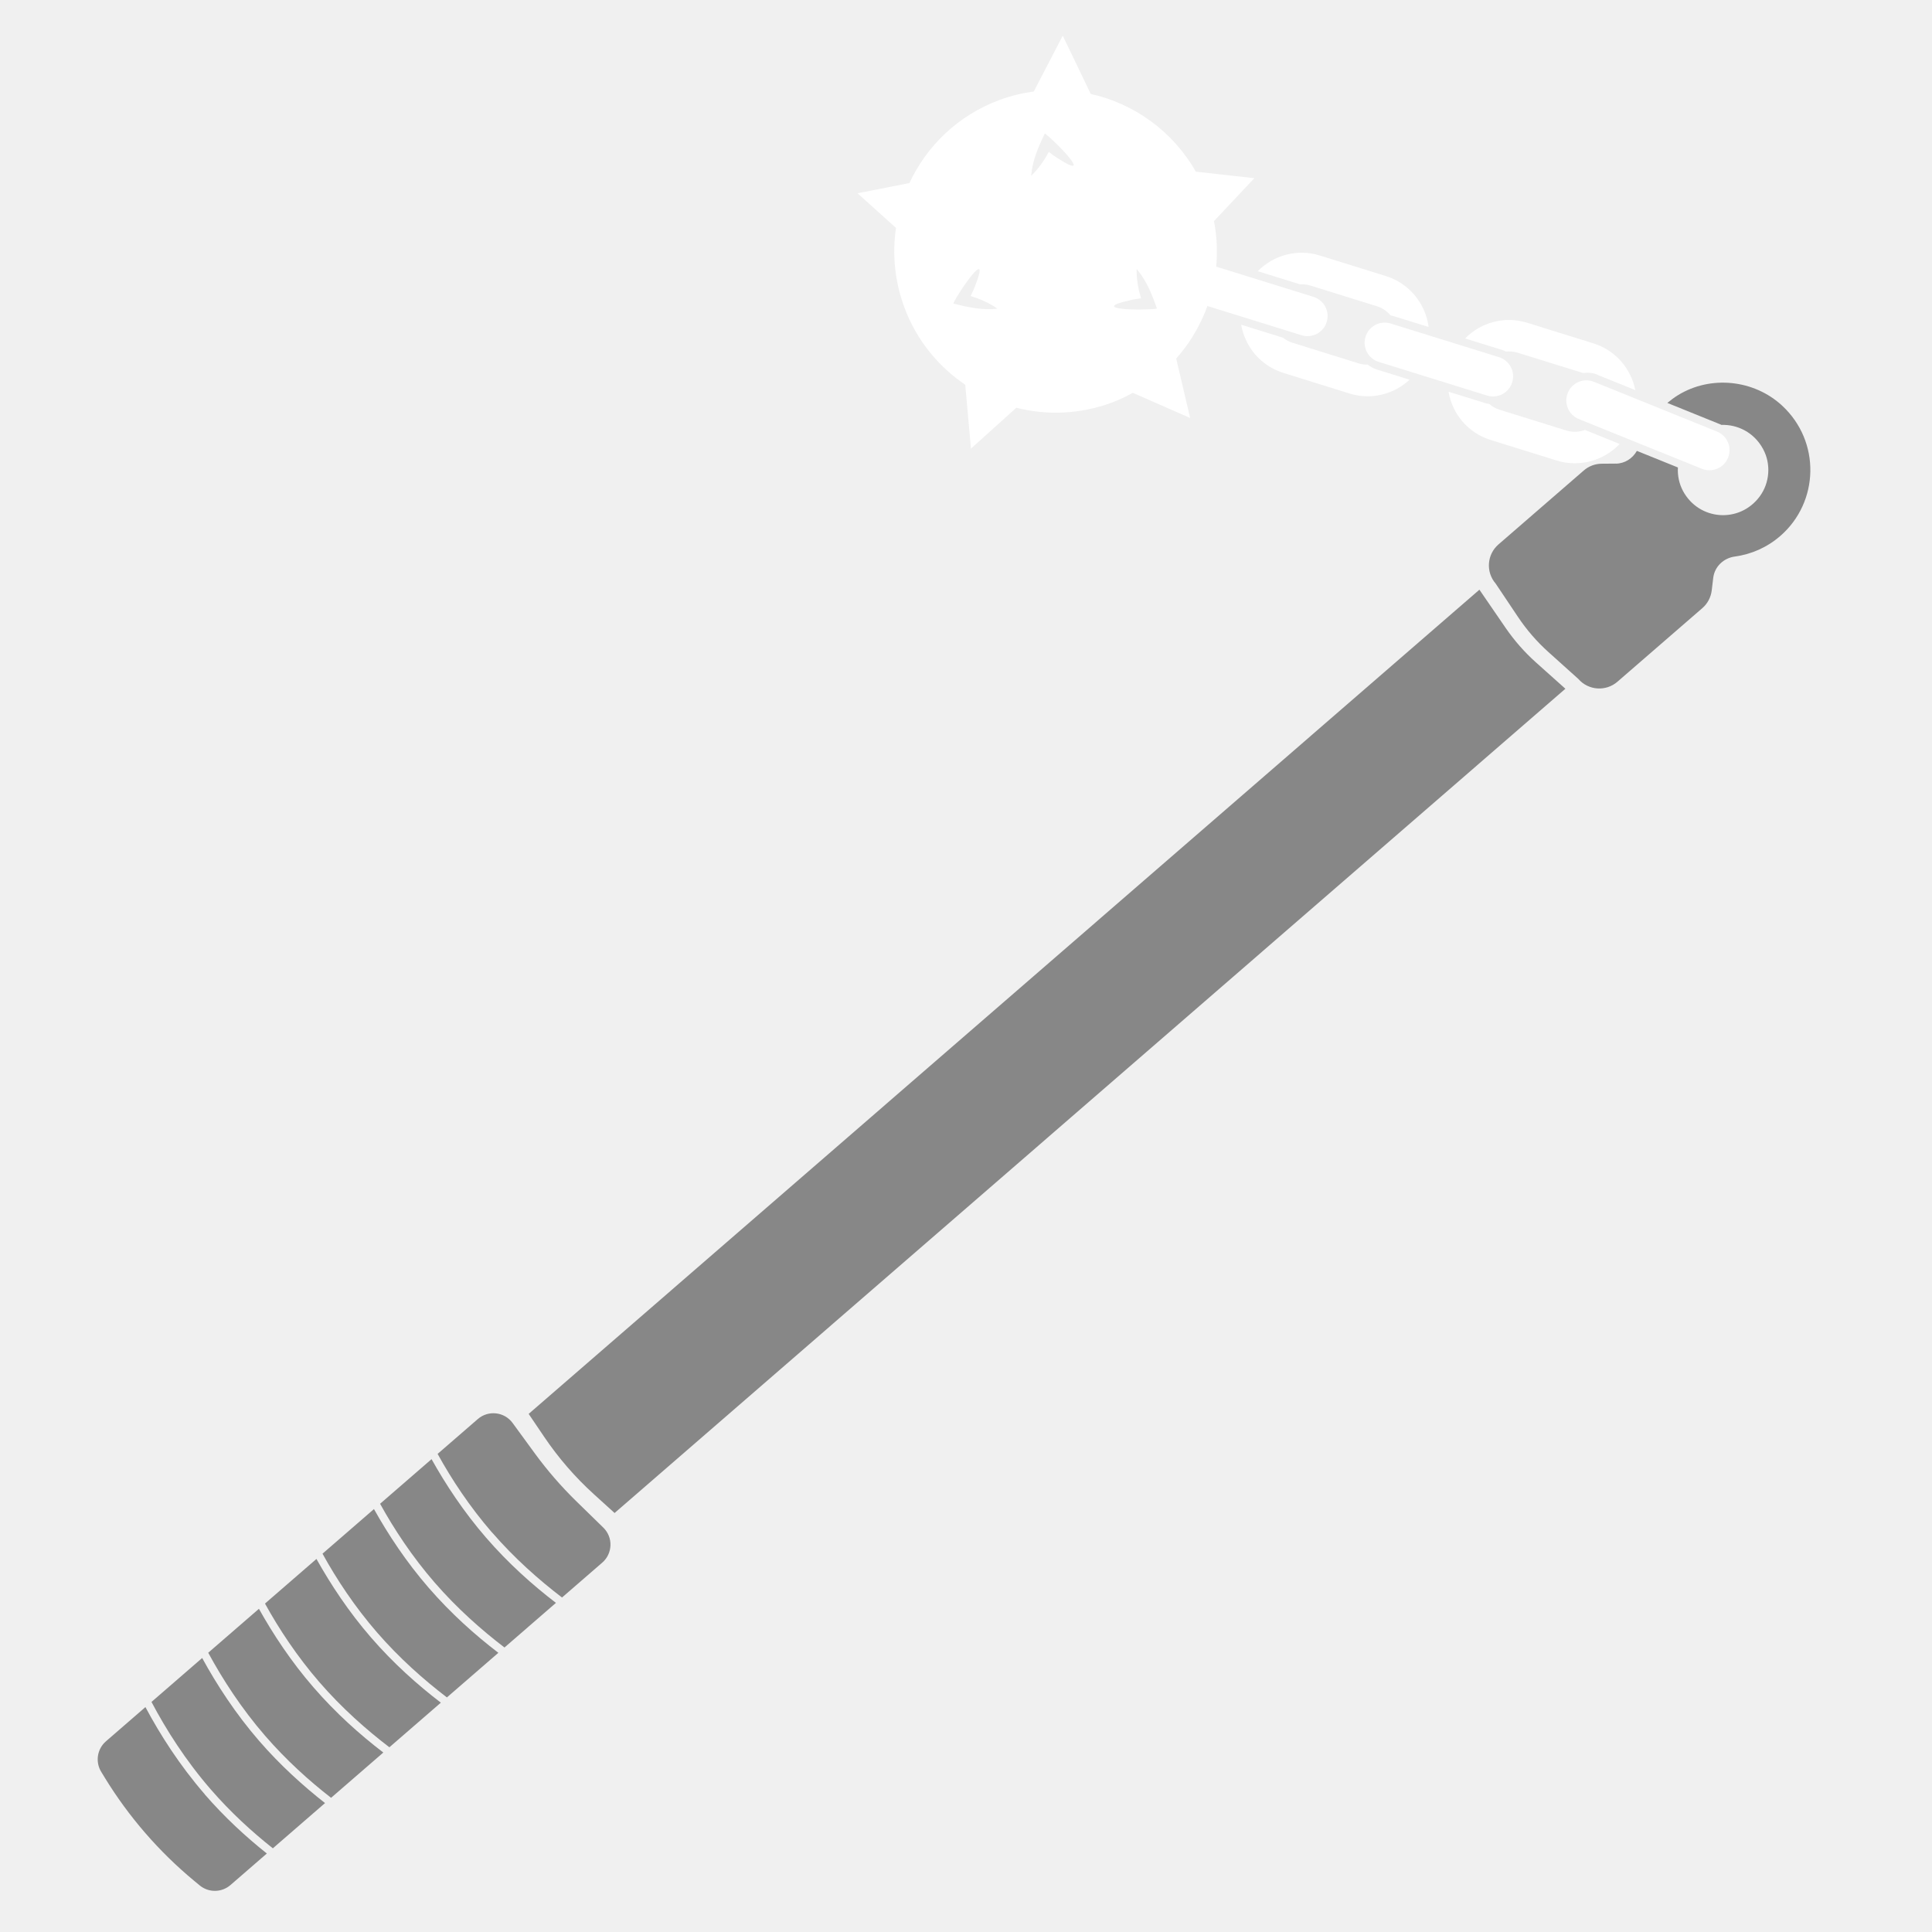
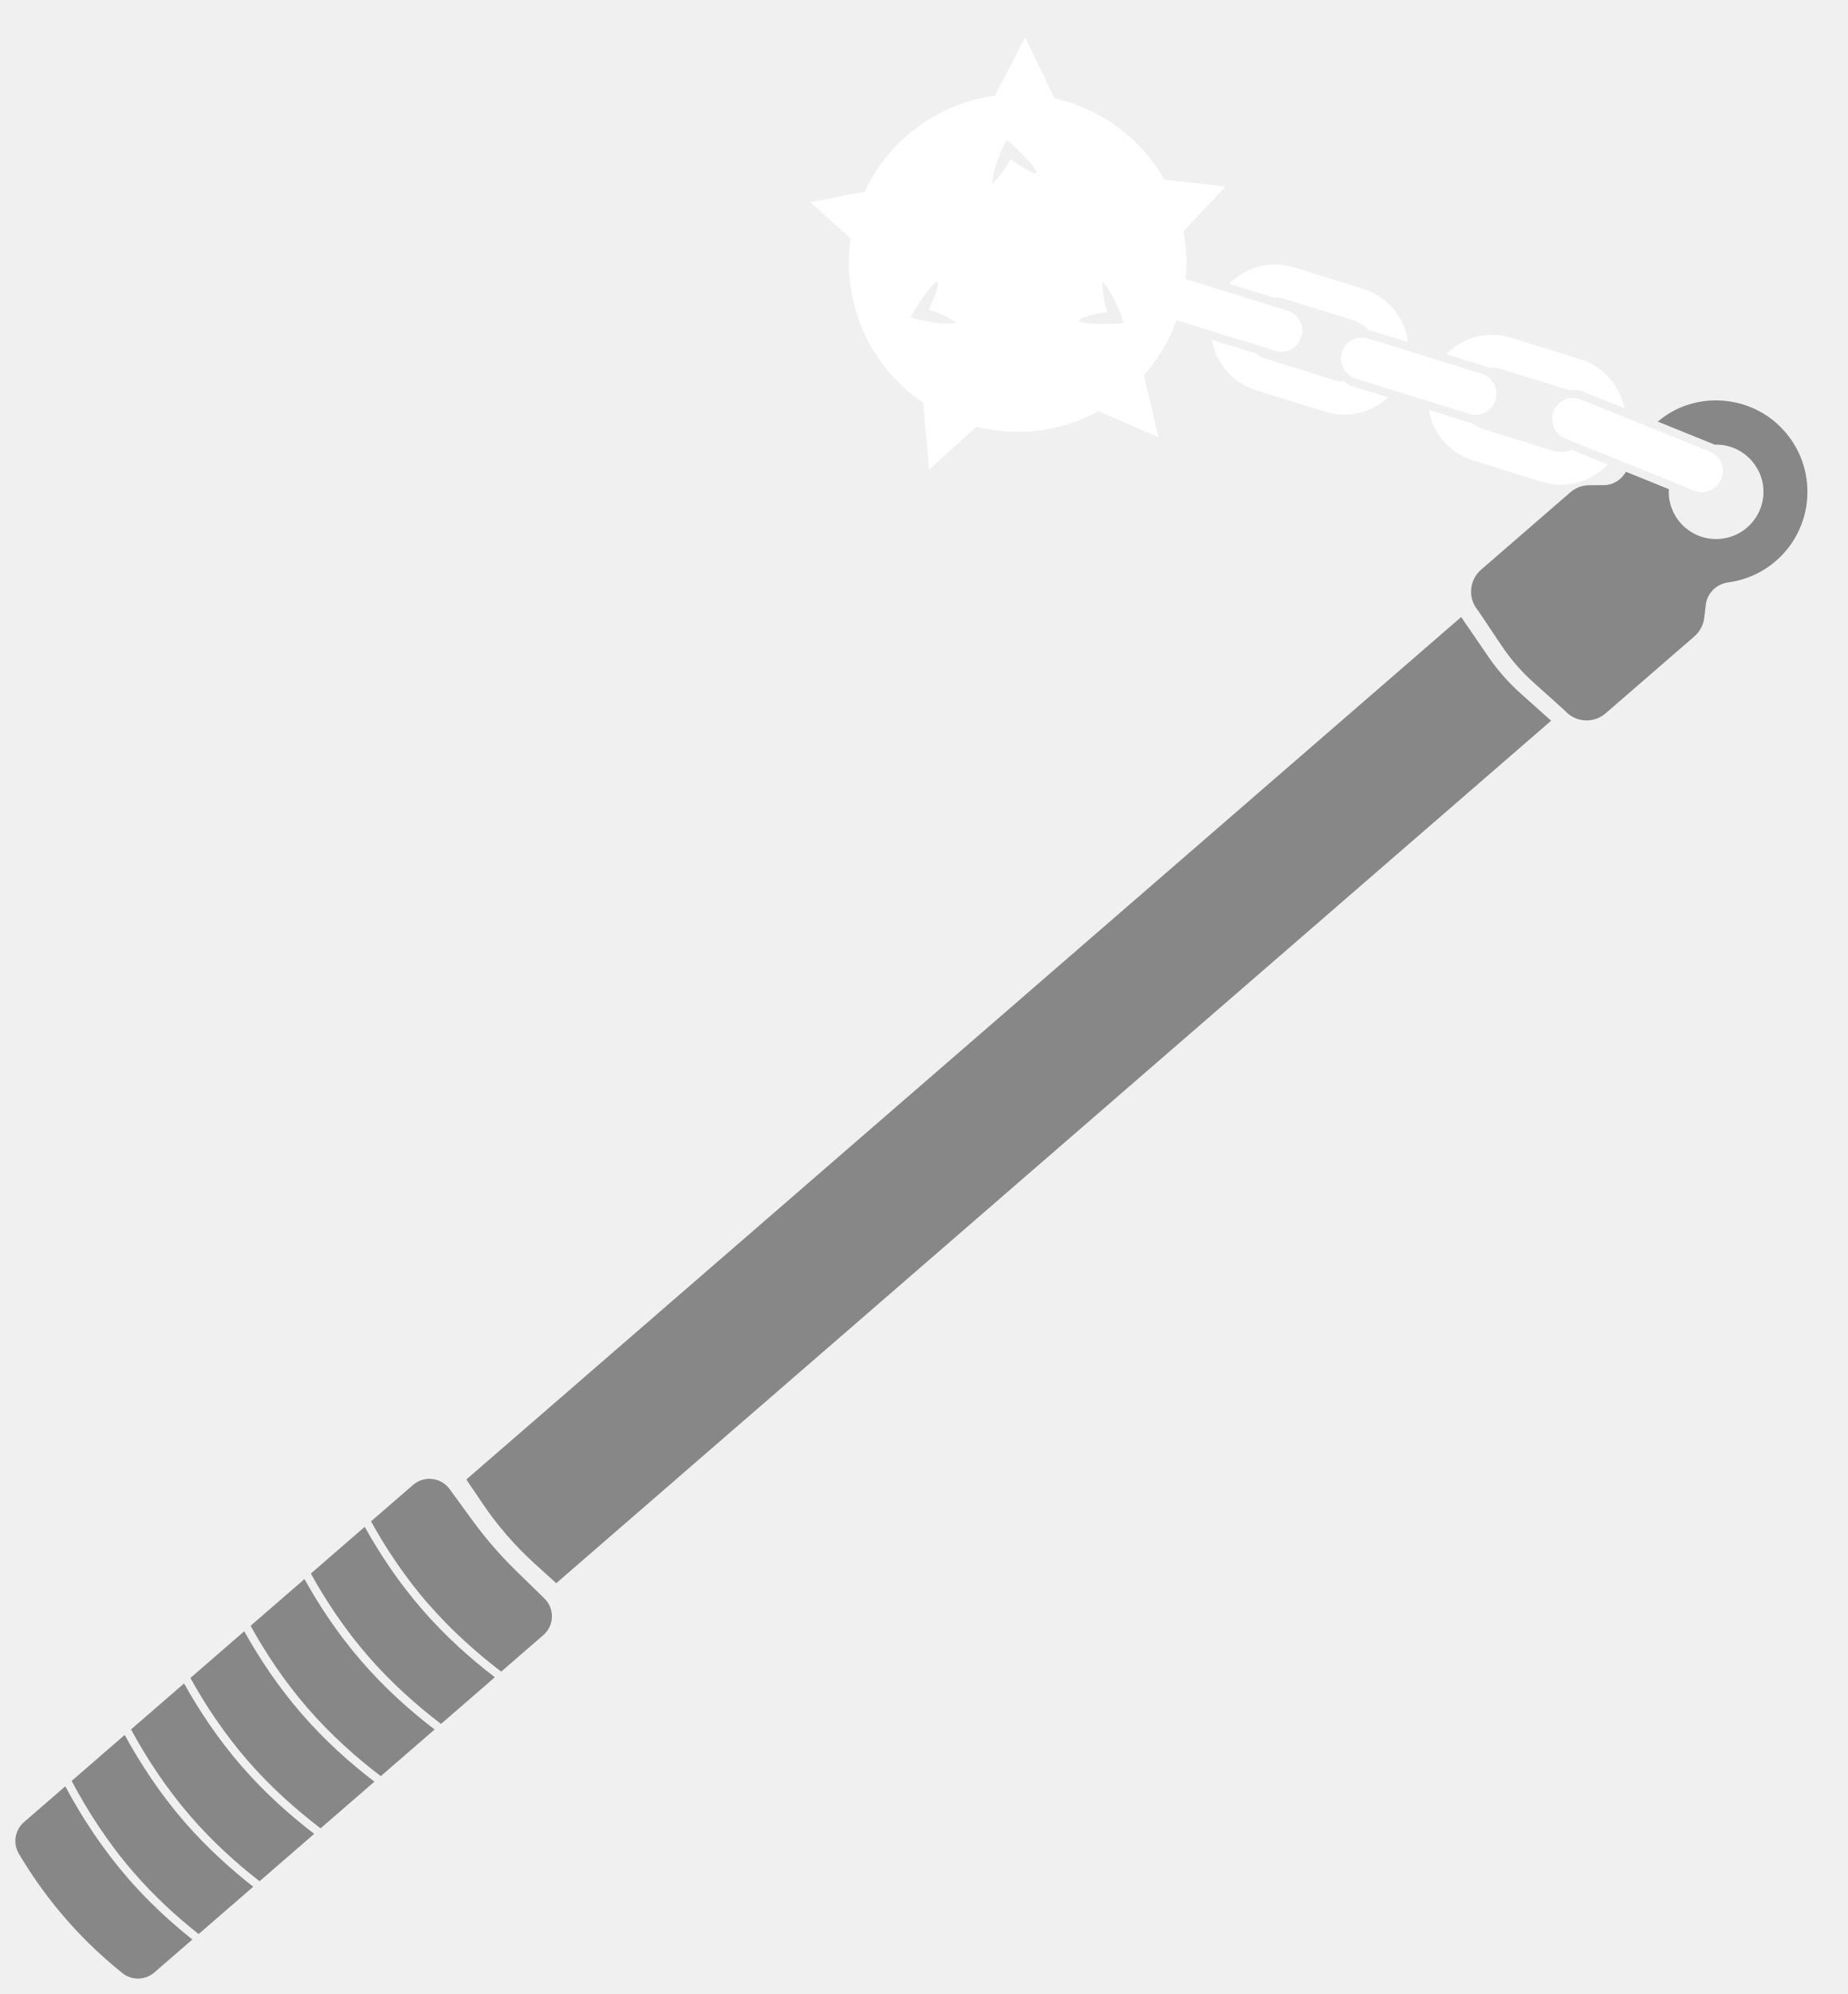
- <svg xmlns="http://www.w3.org/2000/svg" width="512" height="512" viewBox="0 0 512 512" fill="none">
-   <g clip-path="url(#clip0_268_10730)">
-     <path d="M140.101 374.695L144.205 380.764C147.986 386.368 152.437 391.502 157.447 396.04L162.873 400.963L414.845 182.527L406.984 175.495C403.998 172.815 401.348 169.789 399.071 166.495L392.058 156.273L140.086 374.709L140.101 374.695Z" fill="#878787" />
-     <path d="M428.199 122.872C430.58 122.85 432.641 121.504 433.789 119.488L444.661 123.883C444.537 126.031 444.988 128.206 446.018 130.126C450.274 137.994 461.005 138.759 466.334 131.575C469.015 127.954 469.387 122.942 467.231 118.991C464.869 114.612 460.487 112.453 456.177 112.603C456.09 112.568 456.006 112.503 455.92 112.467L441.861 106.781C442.741 106.046 443.662 105.358 444.666 104.735C453.32 99.413 464.761 100.583 472.235 107.454C482.576 116.997 482.108 133.098 471.777 142.054C468.25 145.112 464.044 146.91 459.747 147.49C456.763 147.898 454.386 150.152 454.025 153.14L453.626 156.466C453.408 158.282 452.52 159.962 451.149 161.15L428.645 180.659C425.574 183.321 420.929 182.99 418.267 179.919L410.394 172.842C407.297 170.065 404.567 166.916 402.257 163.456L396.369 154.659C393.706 151.588 394.038 146.943 397.109 144.281L419.723 124.676C421.046 123.529 422.731 122.896 424.49 122.888L428.215 122.858L428.199 122.872Z" fill="#878787" />
-     <path d="M116.827 451.225L103.189 463.047C97.066 458.37 90.588 452.649 84.663 445.814C78.738 438.979 73.925 431.677 70.223 424.957L83.861 413.134C87.622 419.859 92.38 427.098 98.333 433.964C104.285 440.83 110.69 446.532 116.827 451.225Z" fill="#878787" />
-     <path d="M132.071 438.009L118.433 449.832C112.31 445.155 105.833 439.433 99.908 432.599C93.983 425.764 89.169 418.462 85.467 411.741L99.105 399.918C102.866 406.643 107.625 413.882 113.577 420.749C119.53 427.615 125.934 433.317 132.071 438.009Z" fill="#878787" />
-     <path d="M86.134 477.833L72.307 489.819C66.796 485.467 61.094 480.258 55.825 474.18C49.176 466.51 44.023 458.371 40.144 451.032L53.577 439.387C57.433 446.444 62.397 454.111 68.704 461.387C74.275 467.812 80.341 473.283 86.134 477.833Z" fill="#878787" />
-     <path d="M101.583 464.44L87.74 476.44C81.93 471.933 75.863 466.463 70.279 460.022C63.958 452.73 59.01 445.049 55.183 437.994L68.617 426.349C72.378 433.074 77.136 440.313 83.089 447.179C89.041 454.045 95.446 459.747 101.583 464.44Z" fill="#878787" />
-     <path d="M54.266 475.531C59.522 481.594 65.207 486.816 70.716 491.198L61.078 499.554C58.747 501.574 55.287 501.623 52.902 499.636L51.45 498.439C42.132 490.712 34.145 481.499 27.805 471.163L26.826 469.556C25.211 466.93 25.736 463.495 28.067 461.474L38.54 452.396C42.462 459.752 47.633 467.848 54.268 475.502L54.266 475.531Z" fill="#878787" />
-     <path d="M147.331 424.78L133.693 436.603C127.57 431.926 121.093 426.204 115.168 419.37C109.243 412.535 104.43 405.233 100.727 398.512L114.365 386.689C118.126 393.414 122.885 400.653 128.837 407.52C134.79 414.386 141.194 420.088 147.331 424.78Z" fill="#878787" />
-     <path d="M130.412 406.154C124.446 399.272 119.674 392.017 115.971 385.296L126.617 376.068C129.405 373.651 133.671 374.118 135.851 377.11L141.761 385.2C145.059 389.705 148.718 393.925 152.71 397.83L159.879 404.827C162.532 407.41 162.388 411.699 159.601 414.115L148.939 423.358C142.816 418.681 136.339 412.959 130.414 406.125L130.412 406.154Z" fill="#878787" />
-     <path d="M400.752 101.306L400.746 101.326C399.875 104.129 396.897 105.695 394.093 104.824L365.372 95.902C362.569 95.031 361.003 92.053 361.874 89.25L361.88 89.23C362.751 86.427 365.729 84.86 368.532 85.731L397.253 94.654C400.056 95.524 401.623 98.503 400.752 101.306Z" fill="white" />
-     <path d="M457.956 121.287L457.948 121.306C456.849 124.028 453.751 125.342 451.029 124.242L418.412 111.058C415.69 109.958 414.376 106.861 415.476 104.139L415.484 104.12C416.583 101.399 419.681 100.084 422.403 101.184L455.02 114.368C457.742 115.468 459.056 118.566 457.956 121.287Z" fill="white" />
-     <path d="M351.588 85.325L351.582 85.345C350.711 88.148 347.733 89.714 344.93 88.843L316.209 79.921C313.406 79.05 311.839 76.072 312.71 73.269L312.716 73.249C313.587 70.446 316.565 68.879 319.368 69.75L348.089 78.673C350.893 79.543 352.459 82.522 351.588 85.325Z" fill="white" />
-     <path d="M423.306 99.283C422.071 98.781 420.764 98.673 419.54 98.852L402.222 93.48C401.197 93.156 400.154 93.067 399.112 93.17C398.756 92.982 398.382 92.837 397.993 92.706L388.264 89.692C392.391 85.48 398.697 83.654 404.71 85.531L422.243 90.992C426.391 92.278 429.78 95.105 431.809 98.973C432.565 100.386 433.08 101.871 433.371 103.384L423.318 99.328L423.306 99.283Z" fill="white" />
-     <path d="M393.573 106.826C393.949 106.941 394.3 106.996 394.68 107.052C395.473 107.744 396.409 108.284 397.494 108.612L415.027 114.073C416.732 114.608 418.468 114.51 420.045 113.943L429.221 117.656C425.084 122.015 418.697 123.938 412.567 122.053L395.034 116.593C392.042 115.655 389.505 113.938 387.594 111.733C385.683 109.528 384.374 106.746 383.874 103.814L393.603 106.828L393.573 106.826Z" fill="white" />
-     <path d="M369.273 83.758C369.013 83.681 368.764 83.648 368.531 83.602C368.503 83.57 368.476 83.539 368.449 83.507C367.507 82.421 366.281 81.58 364.821 81.136L347.288 75.675C346.377 75.389 345.452 75.308 344.519 75.345L333.316 71.872C337.443 67.66 343.749 65.834 349.762 67.711L367.294 73.171C373.567 75.126 377.791 80.539 378.596 86.654L369.273 83.758Z" fill="white" />
-     <path d="M340.009 89.488C340.763 90.103 341.631 90.564 342.571 90.853L360.104 96.314C360.899 96.562 361.69 96.648 362.475 96.63C363.188 97.198 363.984 97.639 364.865 97.924L373.552 100.626C369.421 104.483 363.382 106.077 357.63 104.278L340.097 98.817C337.106 97.88 334.569 96.163 332.657 93.958C330.746 91.753 329.437 88.971 328.921 86.053L340.023 89.504L340.009 89.488Z" fill="white" />
-     <path d="M240.997 48.521C245.601 38.654 253.938 30.517 264.984 26.458C267.957 25.37 270.949 24.652 273.962 24.246L281.636 9.457L289.06 24.894C300.593 27.475 310.827 34.794 316.905 45.496L332.414 47.222L321.719 58.59C324.275 71.848 320.363 85.28 311.705 95.02L315.399 110.768L300.213 104.1C298.398 105.093 296.531 105.995 294.544 106.725C286.138 109.819 277.416 110.099 269.331 108.06L257.315 118.89L255.803 101.968C248.644 97.114 242.849 90.111 239.63 81.371C237.082 74.423 236.427 67.24 237.447 60.398L227.256 51.22L240.997 48.521ZM299.478 79.58C288.056 82.09 302.917 82.337 306.605 81.787C305.305 78.06 303.869 74.367 301.222 71.283C301.163 73.983 301.645 76.543 302.383 79.049C301.414 79.172 300.427 79.338 299.465 79.564L299.478 79.58ZM252.626 80.421C256.455 81.433 260.325 82.27 264.333 81.803C262.125 80.242 259.729 79.229 257.229 78.445C257.661 77.574 258.08 76.659 258.426 75.752C262.689 64.857 254.21 77.062 252.61 80.435L252.626 80.421ZM273.271 46.581C275.221 44.725 276.689 42.57 277.947 40.266C278.717 40.867 279.518 41.441 280.366 41.975C290.215 48.277 279.896 37.583 276.893 35.359C275.177 38.916 273.588 42.555 273.271 46.581Z" fill="white" />
-   </g>
-   <defs>
-     <clipPath id="clip0_268_10730">
-       <rect width="512" height="512" fill="white" />
-     </clipPath>
-   </defs>
+ <svg xmlns="http://www.w3.org/2000/svg" width="468" height="505" fill="none" viewBox="0 0 468 505">
+   <path fill="#878787" d="m118.101 374.695 4.104 6.069a84.045 84.045 0 0 0 13.242 15.276l5.426 4.923 251.972-218.436-7.861-7.032a51.218 51.218 0 0 1-7.913-9l-7.013-10.222-251.972 218.436.015-.014ZM406.2 122.872c2.38-.022 4.441-1.368 5.589-3.384l10.872 4.395a11.789 11.789 0 0 0 1.357 6.243 11.993 11.993 0 0 0 20.316 1.449c2.681-3.621 3.053-8.633.897-12.584-2.362-4.379-6.744-6.538-11.054-6.388-.086-.035-.171-.1-.257-.136l-14.059-5.686a24.596 24.596 0 0 1 2.805-2.046c8.654-5.322 20.095-4.152 27.569 2.719 10.341 9.543 9.873 25.644-.458 34.6a23.033 23.033 0 0 1-12.03 5.436c-2.984.408-5.361 2.662-5.722 5.65l-.399 3.326a7.375 7.375 0 0 1-2.477 4.684l-22.504 19.509a7.356 7.356 0 0 1-10.378-.74l-7.873-7.077a49.556 49.556 0 0 1-8.137-9.386l-5.888-8.797a7.356 7.356 0 0 1 .74-10.378l22.614-19.605a7.313 7.313 0 0 1 4.767-1.788l3.725-.03-.015.014ZM94.827 451.225l-13.638 11.822c-6.123-4.677-12.6-10.398-18.526-17.233-5.925-6.835-10.738-14.137-14.44-20.857l13.638-11.823c3.76 6.725 8.52 13.964 14.472 20.83 5.952 6.866 12.357 12.568 18.494 17.261Z" />
+   <path fill="#878787" d="m110.071 438.009-13.638 11.823c-6.123-4.677-12.6-10.399-18.526-17.233-5.925-6.835-10.738-14.137-14.44-20.858l13.638-11.823c3.761 6.725 8.52 13.964 14.472 20.831 5.952 6.866 12.357 12.568 18.494 17.26Zm-45.938 39.824-13.826 11.986c-5.512-4.352-11.213-9.561-16.483-15.639-6.648-7.67-11.8-15.809-15.68-23.148l13.433-11.645c3.855 7.057 8.82 14.724 15.127 22 5.57 6.425 11.637 11.896 17.43 16.446Z" />
+   <path fill="#878787" d="m79.582 464.44-13.842 12c-5.81-4.507-11.877-9.977-17.46-16.418-6.322-7.292-11.27-14.973-15.097-22.028l13.434-11.645c3.76 6.725 8.52 13.964 14.472 20.83 5.952 6.866 12.357 12.568 18.493 17.261Zm-47.316 11.091c5.256 6.063 10.941 11.285 16.45 15.667l-9.638 8.356a6.313 6.313 0 0 1-8.176.082l-1.451-1.197a110.443 110.443 0 0 1-23.646-27.276l-.979-1.607a6.331 6.331 0 0 1 1.241-8.082l10.473-9.078c3.922 7.356 9.093 15.452 15.728 23.106l-.002.029Zm93.065-50.751-13.638 11.823c-6.123-4.677-12.6-10.399-18.525-17.233-5.925-6.835-10.739-14.137-14.44-20.858l13.637-11.823c3.761 6.725 8.52 13.964 14.472 20.831 5.953 6.866 12.357 12.568 18.494 17.26Z" />
+   <path fill="#878787" d="M108.412 406.154c-5.966-6.882-10.739-14.137-14.44-20.858l10.645-9.228c2.788-2.417 7.054-1.95 9.234 1.042l5.91 8.09a101.69 101.69 0 0 0 10.949 12.63l7.169 6.997c2.653 2.583 2.509 6.872-.278 9.288l-10.662 9.243c-6.123-4.677-12.6-10.399-18.525-17.233l-.002.029Z" />
+   <path fill="#fff" d="m378.752 101.306-.006.02a5.315 5.315 0 0 1-6.653 3.498l-28.721-8.922a5.314 5.314 0 0 1-3.498-6.652l.006-.02a5.315 5.315 0 0 1 6.652-3.499l28.721 8.923a5.315 5.315 0 0 1 3.499 6.652Zm57.204 19.981-.008.019a5.314 5.314 0 0 1-6.919 2.936l-32.617-13.184a5.314 5.314 0 0 1-2.936-6.919l.007-.019a5.316 5.316 0 0 1 6.92-2.936l32.617 13.184a5.314 5.314 0 0 1 2.936 6.919ZM329.588 85.325l-.006.02a5.315 5.315 0 0 1-6.652 3.498l-28.721-8.922a5.314 5.314 0 0 1-3.499-6.652l.006-.02a5.315 5.315 0 0 1 6.652-3.499l28.721 8.923a5.315 5.315 0 0 1 3.499 6.652Zm71.718 13.958c-1.235-.502-2.542-.61-3.766-.431l-17.318-5.372a7.708 7.708 0 0 0-3.11-.31 7.535 7.535 0 0 0-1.119-.464l-9.729-3.014c4.127-4.212 10.433-6.037 16.446-4.16l17.533 5.46c4.148 1.286 7.537 4.113 9.566 7.98a15.564 15.564 0 0 1 1.562 4.412l-10.053-4.056-.012-.045Zm-29.733 7.543c.376.115.727.17 1.107.226a7.594 7.594 0 0 0 2.814 1.56l17.533 5.461c1.705.535 3.441.437 5.018-.13l9.176 3.713c-4.137 4.359-10.524 6.282-16.654 4.397l-17.533-5.46a16.246 16.246 0 0 1-7.44-4.86c-1.911-2.205-3.22-4.987-3.72-7.919l9.729 3.014-.03-.002Zm-24.3-23.068c-.261-.077-.509-.11-.742-.156a7.776 7.776 0 0 0-3.71-2.466l-17.533-5.46c-.911-.287-1.836-.368-2.769-.331l-11.203-3.473c4.127-4.212 10.433-6.038 16.446-4.161l17.532 5.46c6.273 1.955 10.497 7.368 11.302 13.483l-9.323-2.896Zm-29.264 5.73a7.555 7.555 0 0 0 2.562 1.365l17.533 5.46a7.3 7.3 0 0 0 2.371.317 7.535 7.535 0 0 0 2.39 1.294l8.687 2.702c-4.131 3.857-10.17 5.451-15.922 3.652l-17.532-5.46a16.236 16.236 0 0 1-7.44-4.86c-1.912-2.205-3.22-4.987-3.736-7.905l11.101 3.45-.014-.015Z" />
+   <path fill="#fff" d="M218.997 48.52c4.604-9.866 12.941-18.004 23.987-22.062a42.499 42.499 0 0 1 8.978-2.212l7.673-14.79 7.425 15.438a42.749 42.749 0 0 1 27.845 20.602l15.509 1.726-10.695 11.368c2.556 13.258-1.356 26.69-10.014 36.43l3.694 15.748-15.187-6.668c-1.814.993-3.681 1.895-5.668 2.625a42.54 42.54 0 0 1-25.213 1.335l-12.016 10.83-1.512-16.922c-7.159-4.854-12.954-11.857-16.173-20.597-2.548-6.948-3.203-14.131-2.184-20.973l-10.19-9.178 13.741-2.7Zm58.481 31.06c-11.422 2.51 3.438 2.757 7.127 2.207-1.3-3.727-2.736-7.42-5.383-10.504-.059 2.7.423 5.26 1.161 7.766-.97.123-1.957.289-2.918.515l.013.016Zm-46.852.841c3.828 1.012 7.699 1.85 11.707 1.382-2.209-1.561-4.604-2.574-7.104-3.358.431-.87.851-1.786 1.197-2.693 4.263-10.895-4.216 1.31-5.816 4.683l.016-.014Zm20.645-33.84c1.949-1.856 3.418-4.011 4.676-6.315a28.865 28.865 0 0 0 2.419 1.709c9.849 6.302-.47-4.392-3.473-6.616-1.716 3.557-3.306 7.196-3.622 11.222Z" />
</svg>
